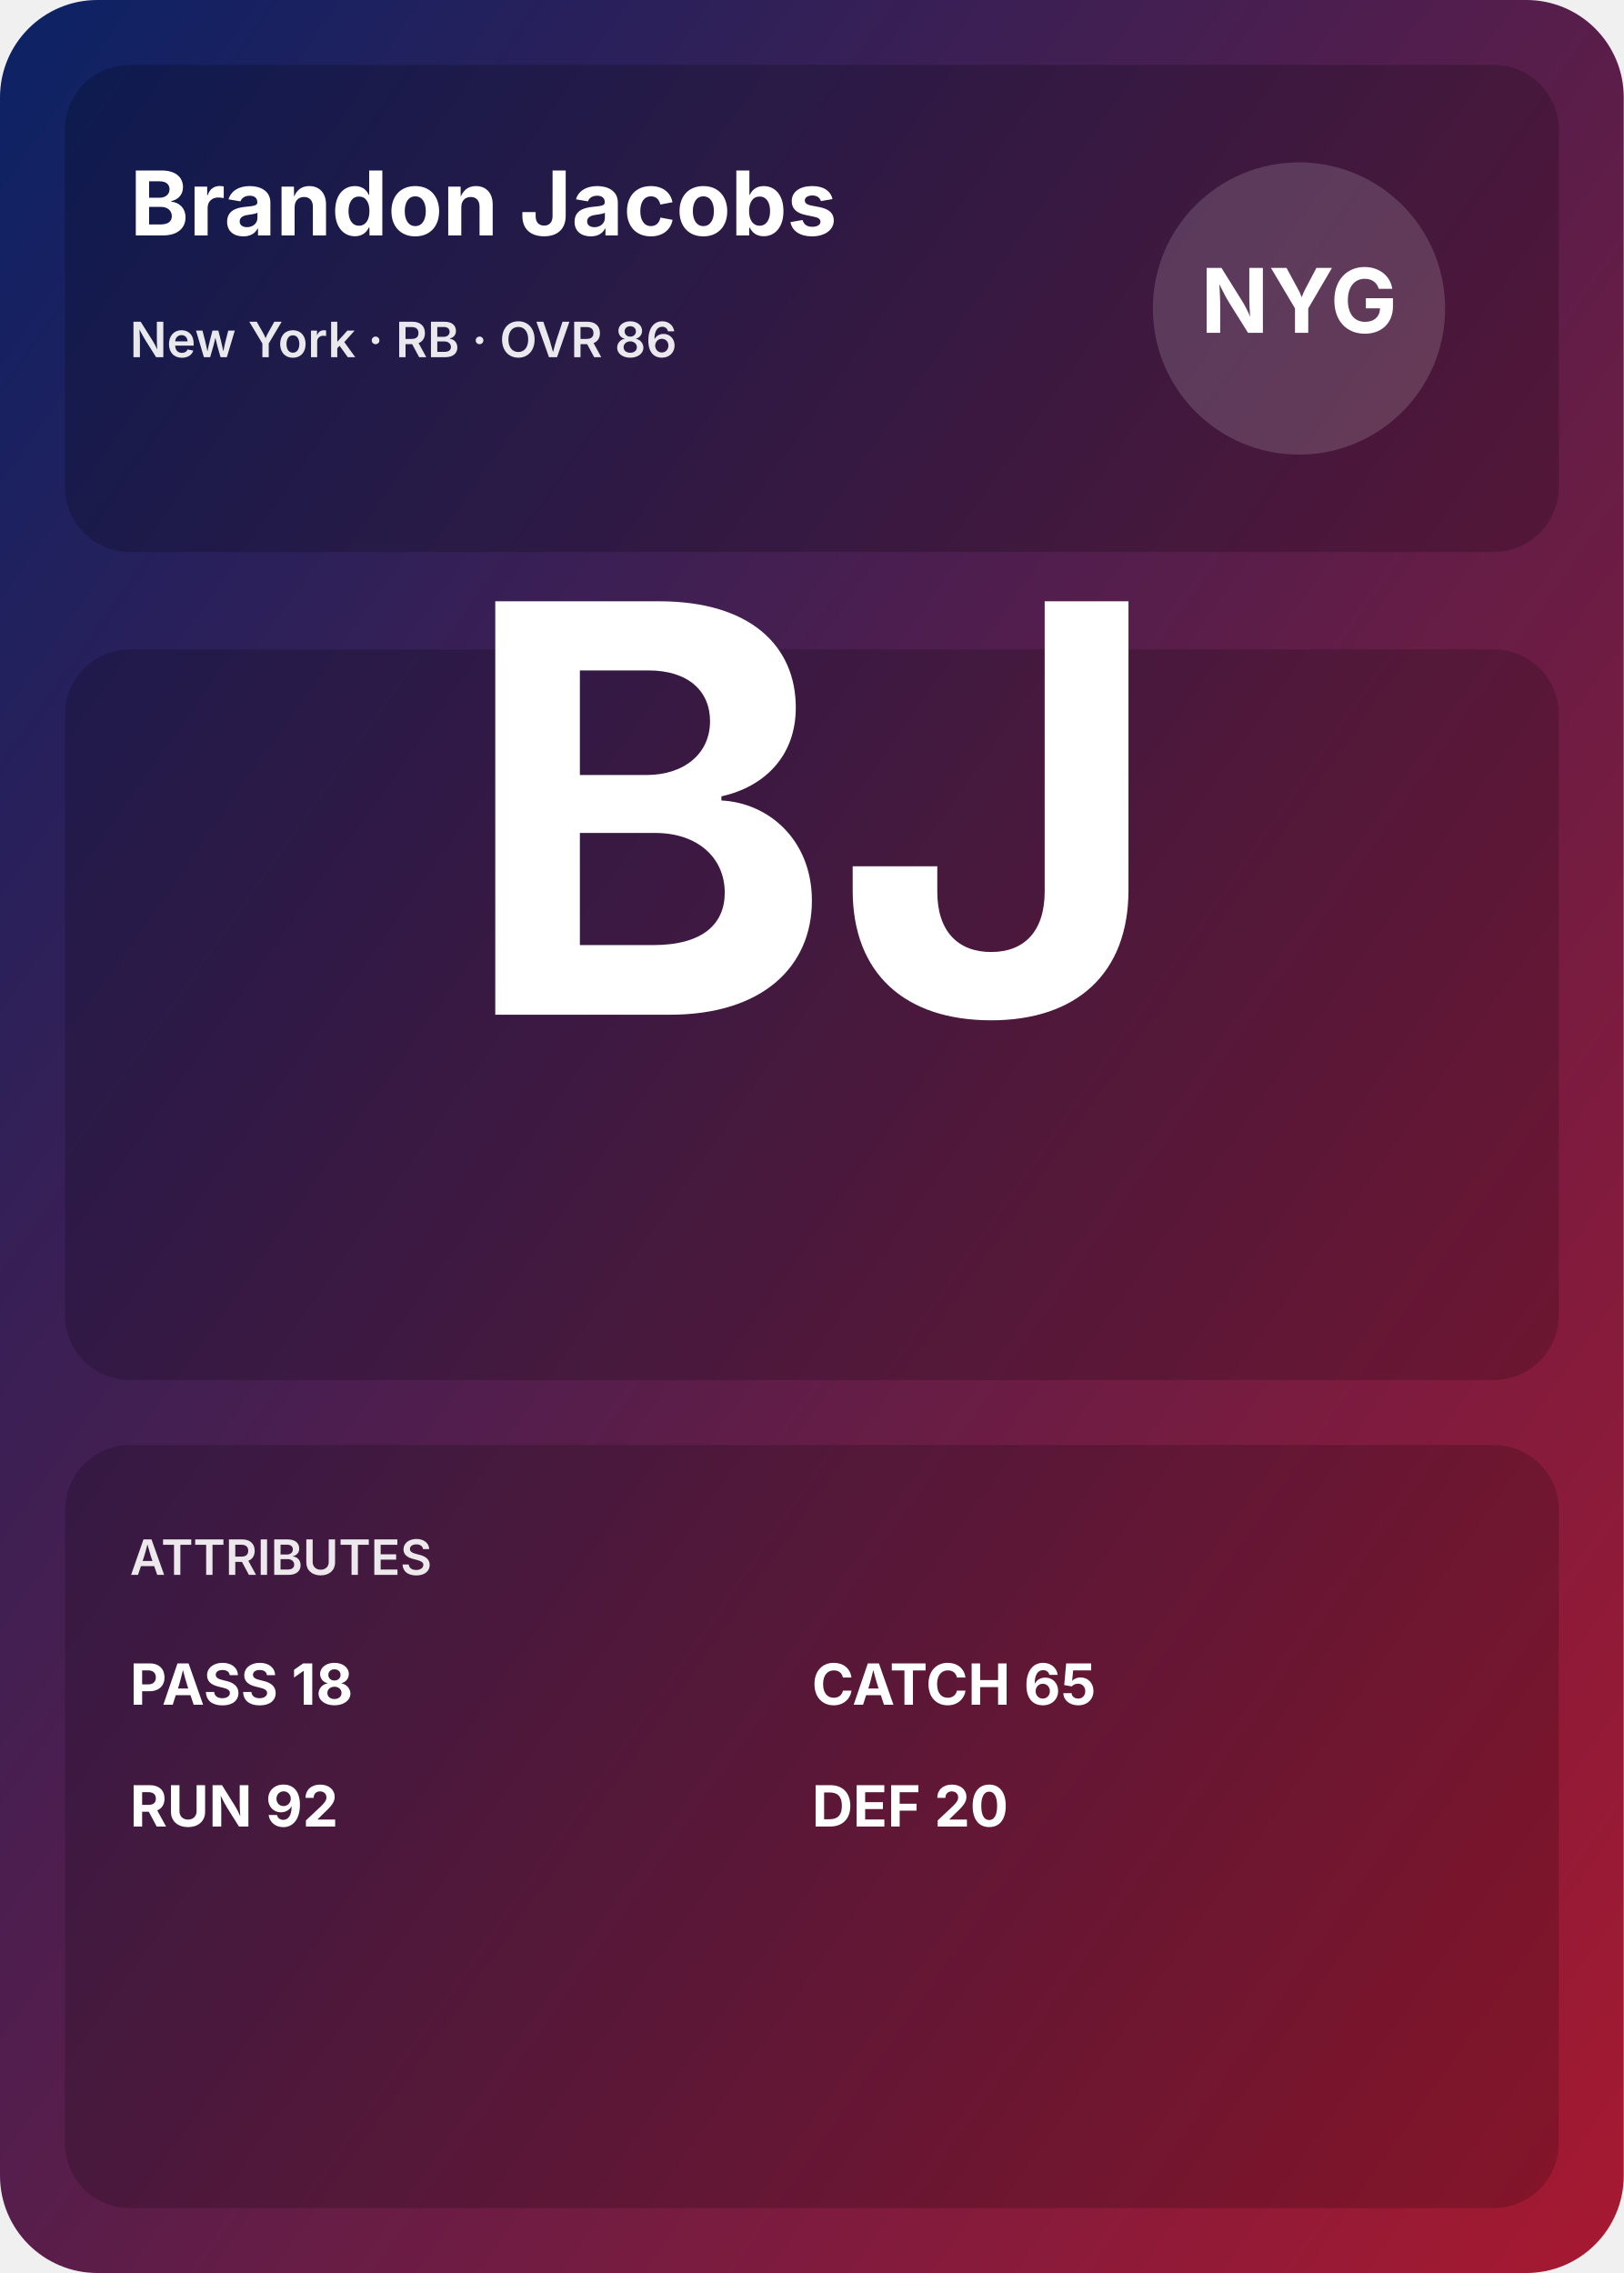
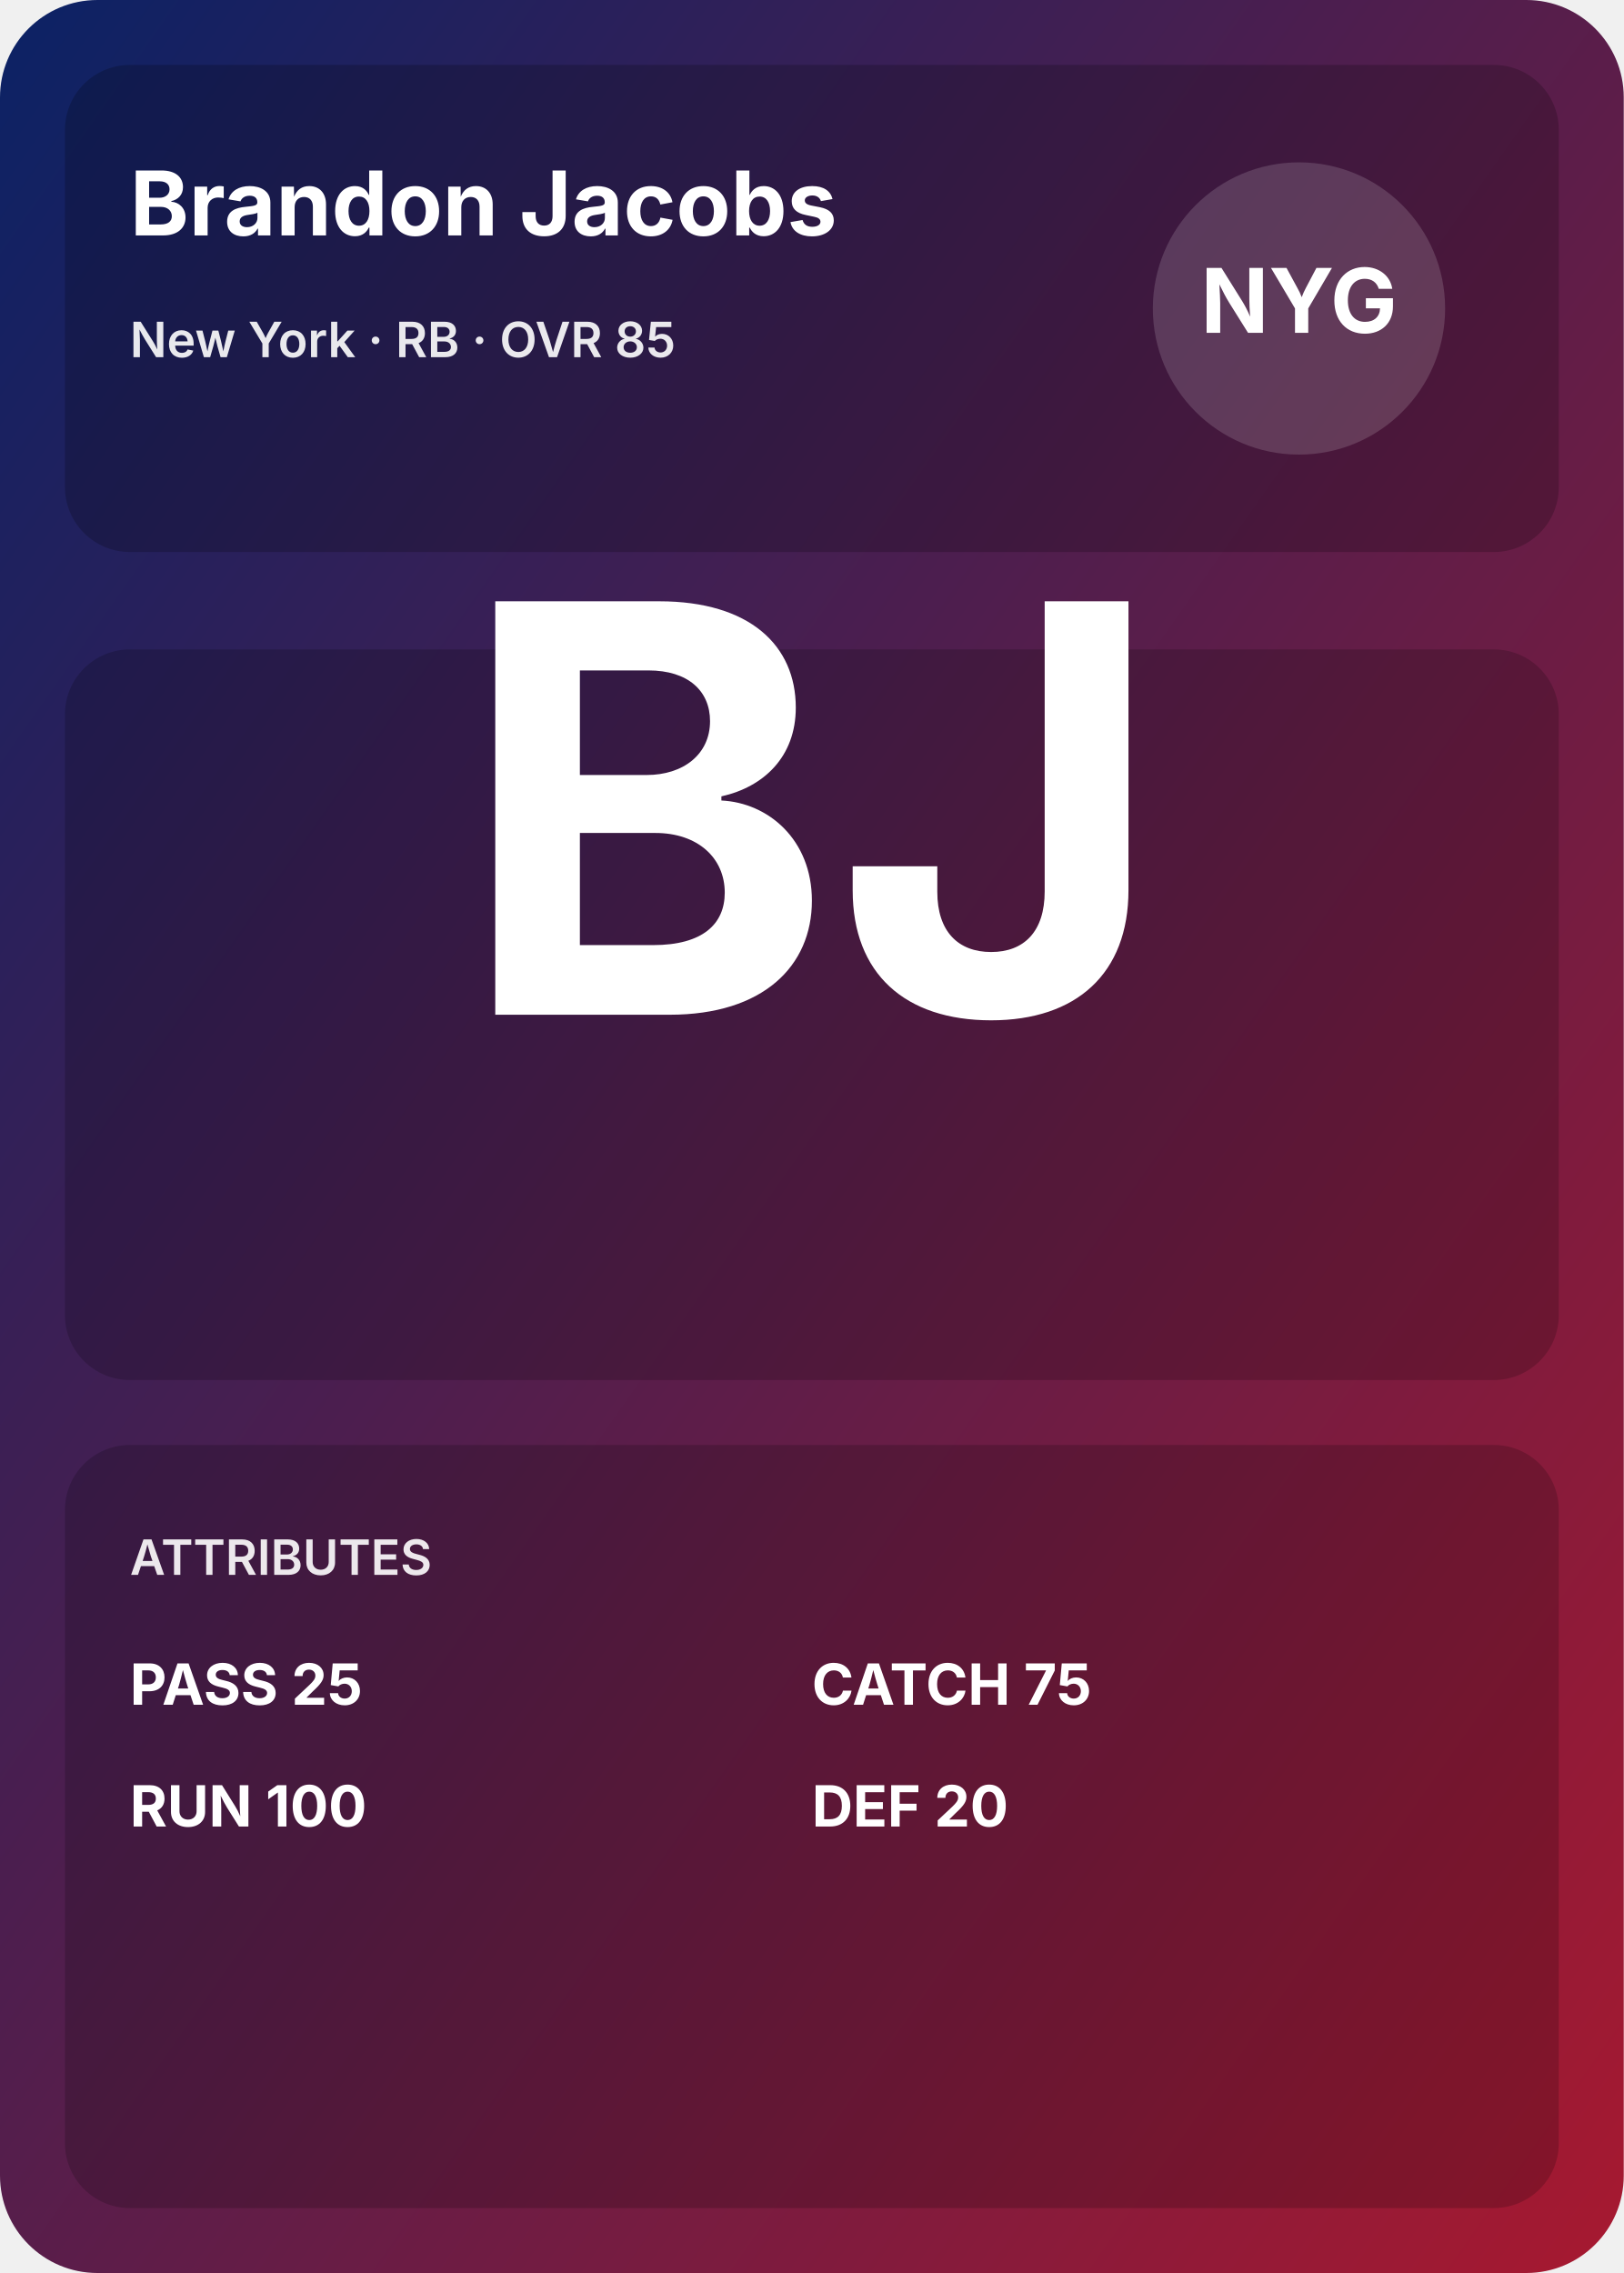
<svg xmlns="http://www.w3.org/2000/svg" viewBox="0 0 400 560">
  <defs>
    <style>
    .title { font: 700 22px Inter, system-ui, -apple-system, Segoe UI, Roboto; fill: #fff; }
    .label { font: 600 12px Inter, system-ui, -apple-system, Segoe UI, Roboto; fill: #fff; opacity: .9; }
    .stat  { font: 700 14px Inter, system-ui, -apple-system, Segoe UI, Roboto; fill: #fff; }
</style>
    <linearGradient id="bg" x1="0" y1="0" x2="1" y2="1">
      <stop offset="0%" stop-color="#0B2265" />
      <stop offset="100%" stop-color="#A71930" />
    </linearGradient>
  </defs>
  <rect x="0" y="0" width="400" height="560" rx="24" fill="url(#bg)" />
  <rect x="16" y="16" width="368" height="120" rx="16" fill="rgba(0,0,0,.2)" />
  <text x="32" y="58" class="title">Brandon Jacobs</text>
-   <text x="32" y="88" class="label">New York · RB · OVR 86</text>
-   <g transform="translate(0,0)">
+   <text x="32" y="88" class="label">New York · RB · OVR 85</text>
+   <g>
    <circle cx="320" cy="76" r="36" fill="rgba(255,255,255,.15)" />
    <text x="320" y="82" text-anchor="middle" class="title">NYG</text>
  </g>
-   <g transform="translate(0,0)">
+   <g>
    <rect x="16" y="160" width="368" height="180" rx="16" fill="rgba(0,0,0,.18)" />
    <text x="200" y="250" text-anchor="middle" class="title" style="font-size:140px">BJ</text>
  </g>
-   <g transform="translate(0,0)">
+   <g>
    <rect x="16" y="356" width="368" height="188" rx="16" fill="rgba(0,0,0,.18)" />
    <text x="32" y="388" class="label">ATTRIBUTES</text>
-     <text x="32" y="420" class="stat">PASS 18</text>
-     <text x="32" y="450" class="stat">RUN 92</text>
-     <text x="200" y="420" class="stat">CATCH 65</text>
+     <text x="32" y="420" class="stat">PASS 25</text>
+     <text x="32" y="450" class="stat">RUN 100</text>
+     <text x="200" y="420" class="stat">CATCH 75</text>
    <text x="200" y="450" class="stat">DEF 20</text>
  </g>
</svg>
